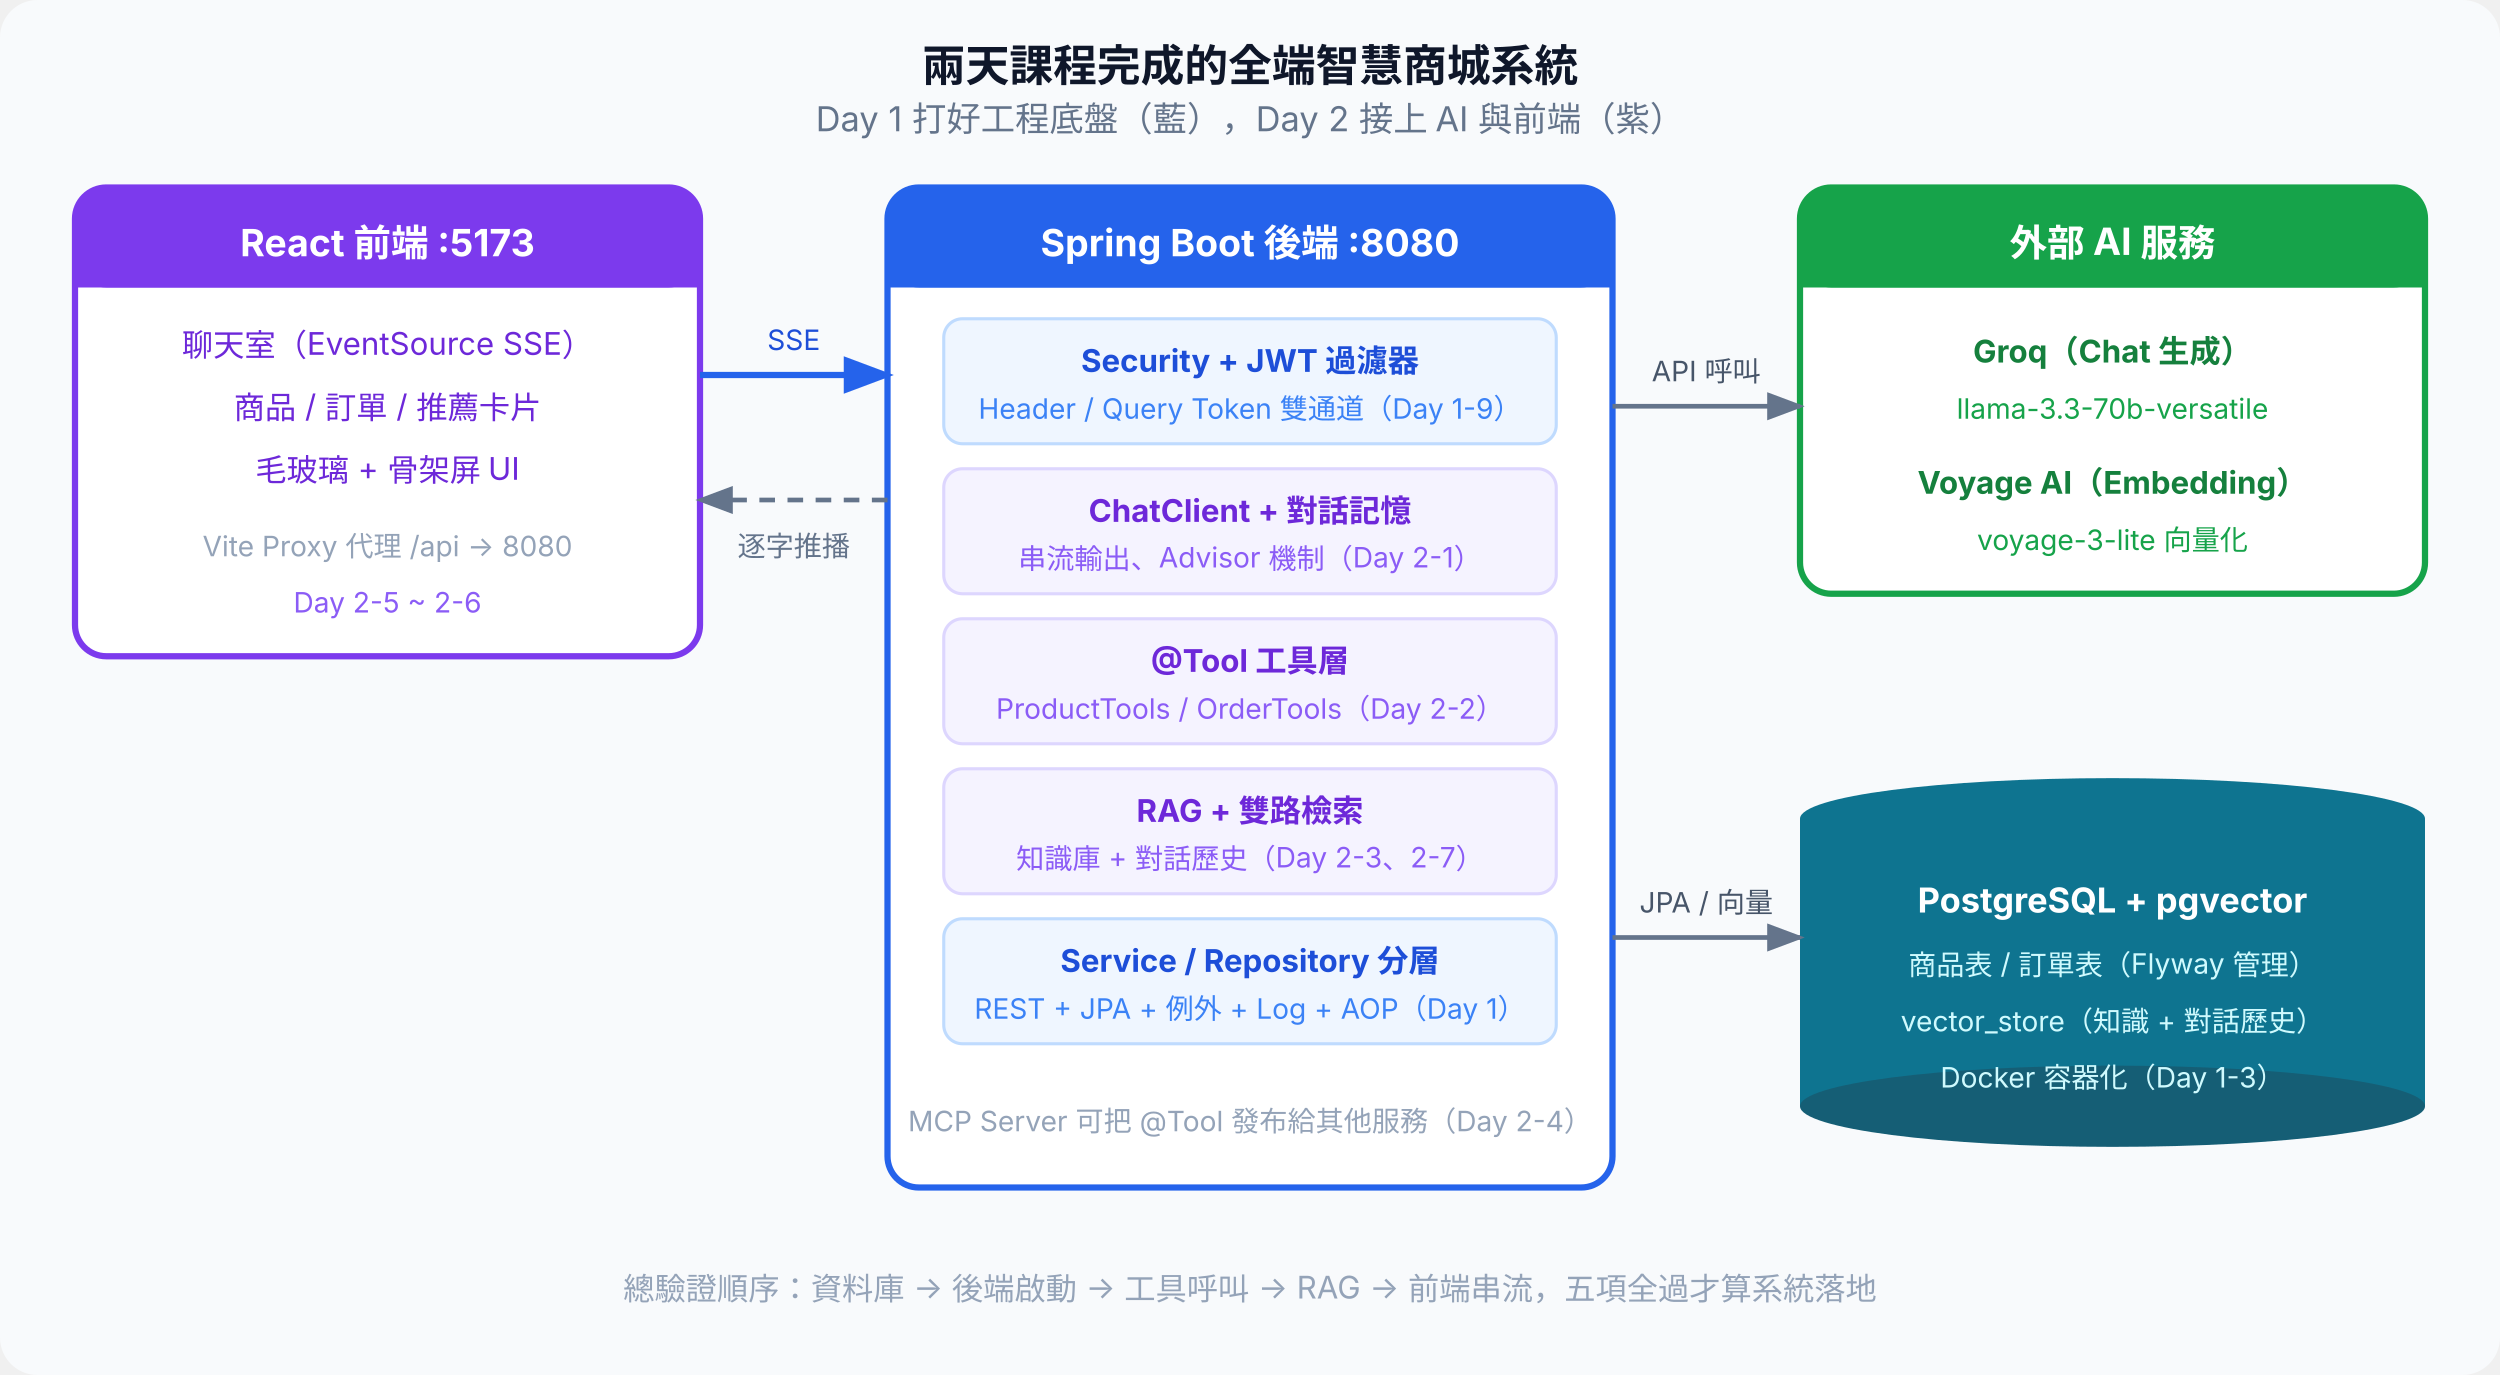
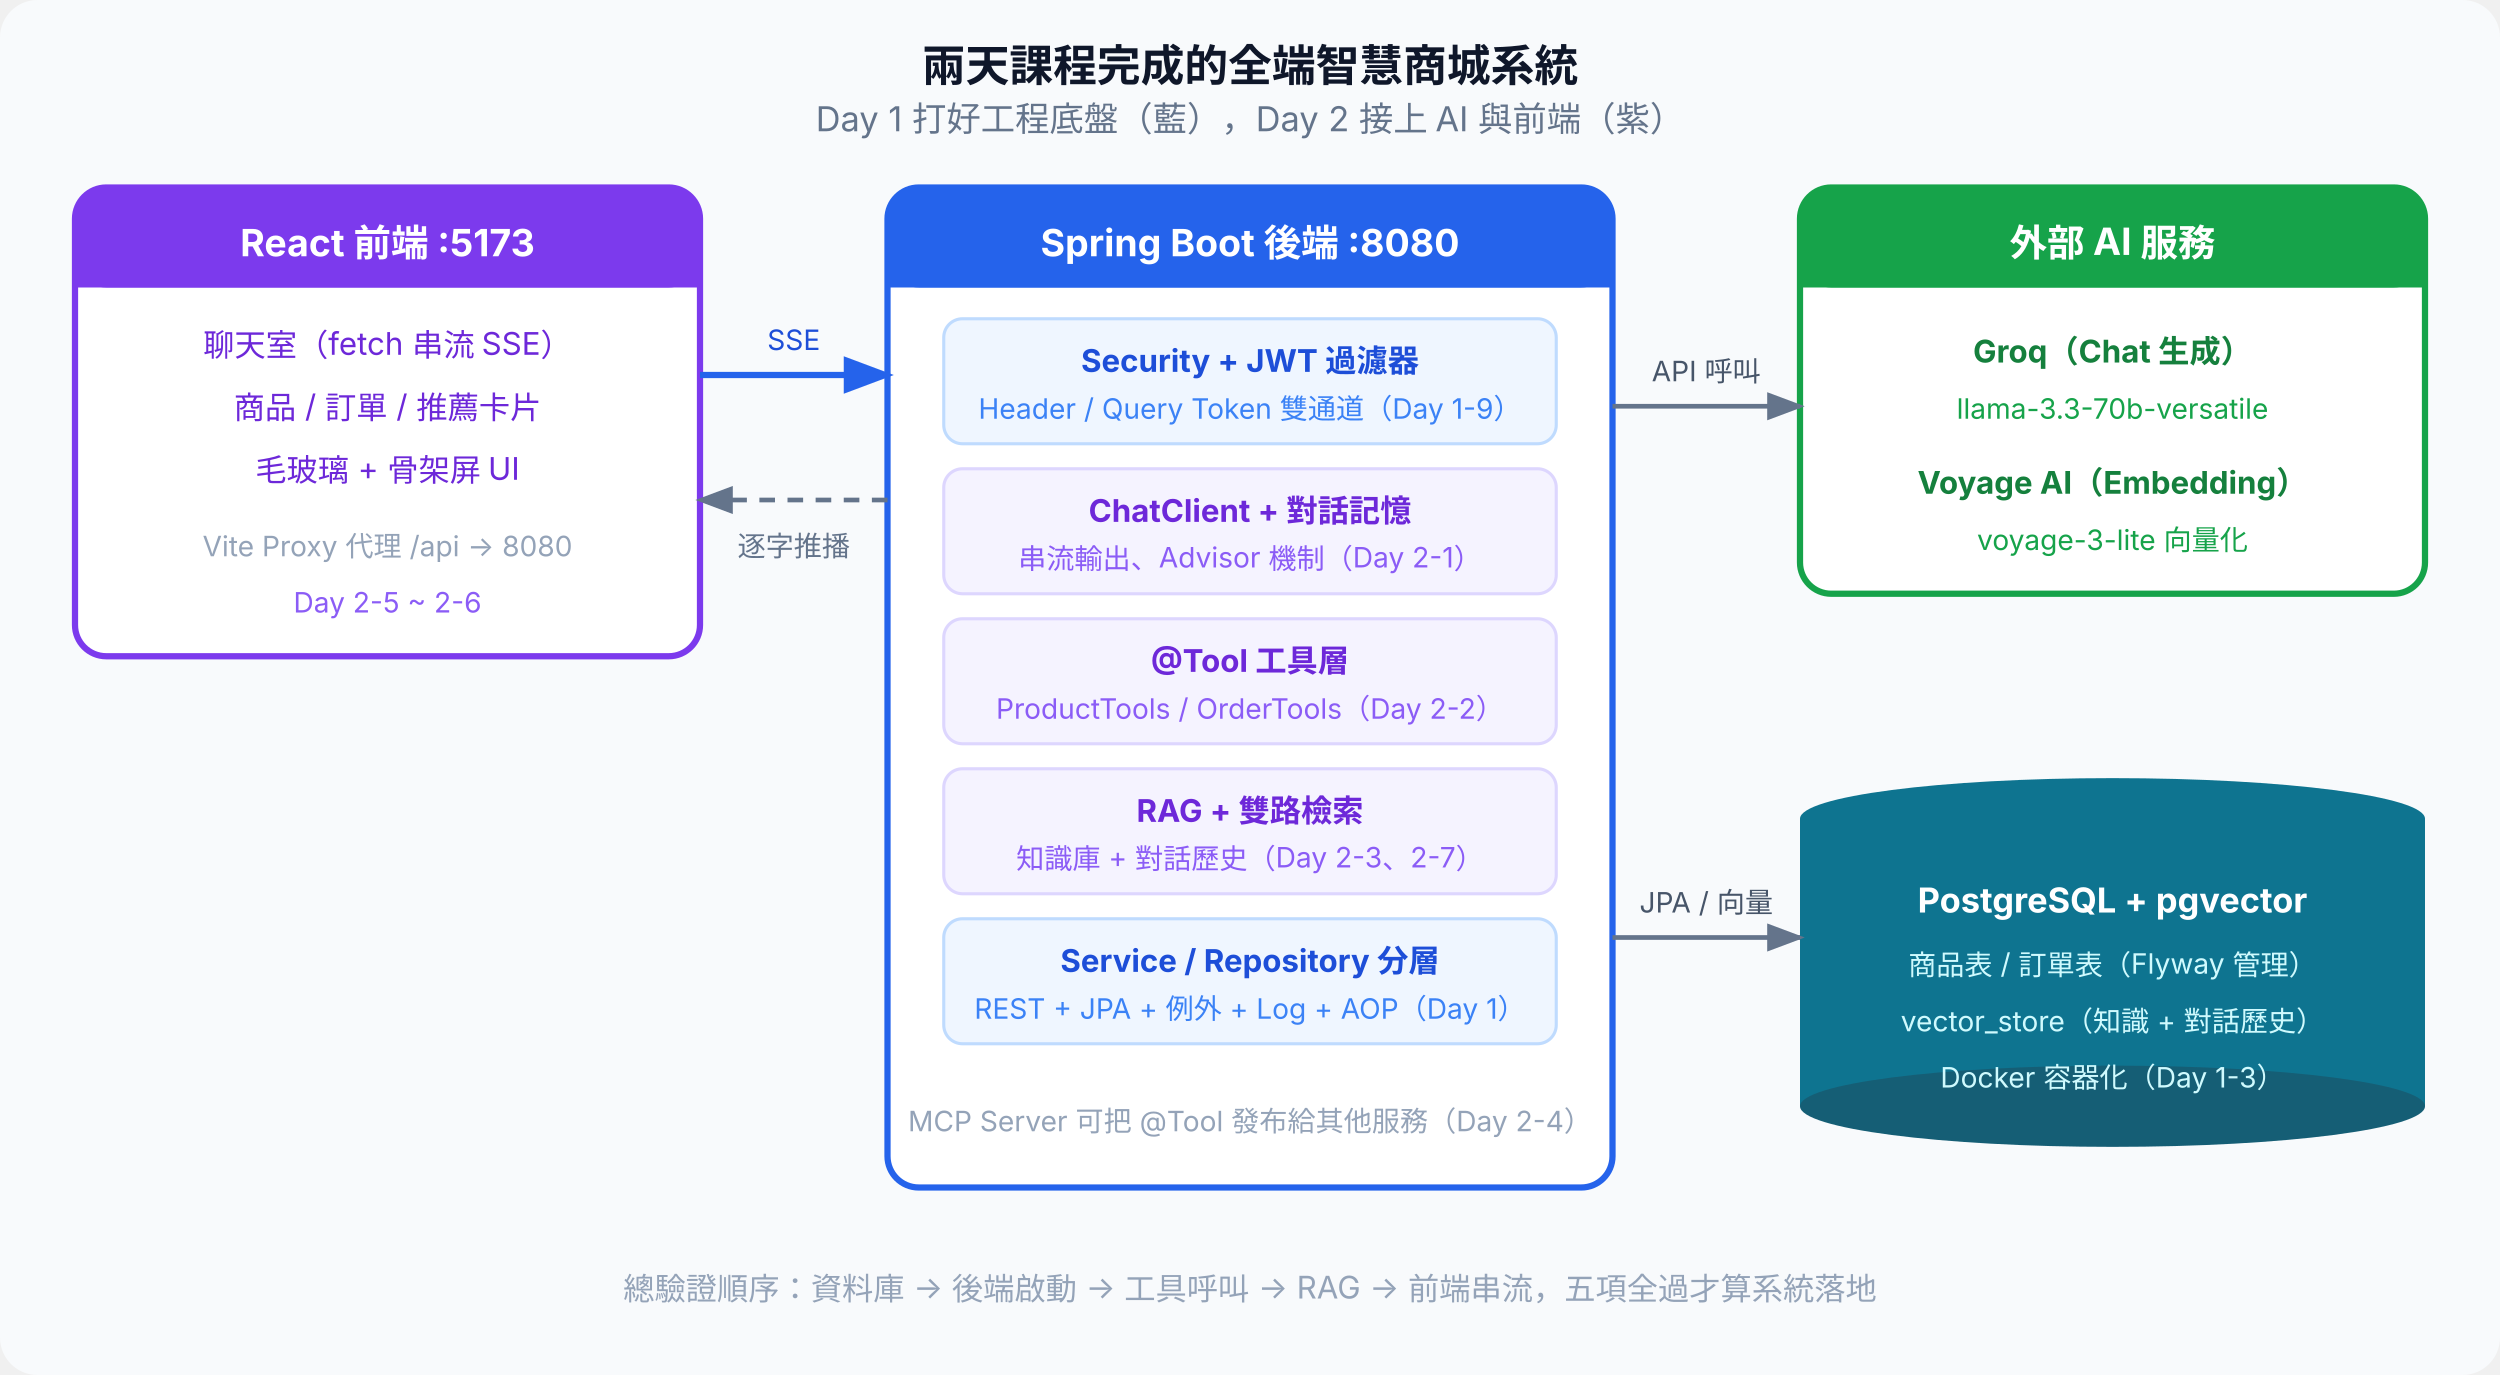
<svg xmlns="http://www.w3.org/2000/svg" viewBox="0 0 800 440" font-family="system-ui,-apple-system,'PingFang TC','Microsoft JhengHei',sans-serif">
  <defs>
    <marker id="arr" markerWidth="8" markerHeight="6" refX="7" refY="3" orient="auto">
      <polygon points="0 0, 8 3, 0 6" fill="#64748b" />
    </marker>
    <marker id="arr-blu" markerWidth="8" markerHeight="6" refX="7" refY="3" orient="auto">
      <polygon points="0 0, 8 3, 0 6" fill="#2563eb" />
    </marker>
  </defs>
  <rect width="800" height="440" fill="#f8fafc" rx="12" />
  <text x="400" y="26" text-anchor="middle" font-size="14" font-weight="700" fill="#0f172a">兩天課程完成的全端智慧商城系統</text>
  <text x="400" y="42" text-anchor="middle" font-size="11" fill="#64748b">Day 1 打好工程底盤（藍），Day 2 接上 AI 與前端（紫）</text>
  <rect x="24" y="60" width="200" height="150" rx="10" fill="white" stroke="#7c3aed" stroke-width="2" />
  <rect x="24" y="60" width="200" height="32" rx="10" fill="#7c3aed" />
  <rect x="24" y="80" width="200" height="12" fill="#7c3aed" />
  <text x="124" y="82" text-anchor="middle" font-size="12" font-weight="700" fill="white">React 前端 :5173</text>
-   <text x="124" y="114" text-anchor="middle" font-size="10" fill="#6d28d9">聊天室（EventSource SSE）</text>
+   <text x="124" y="114" text-anchor="middle" font-size="10" fill="#6d28d9">聊天室（fetch 串流 SSE）</text>
  <text x="124" y="134" text-anchor="middle" font-size="10" fill="#6d28d9">商品 / 訂單 / 推薦卡片</text>
  <text x="124" y="154" text-anchor="middle" font-size="10" fill="#6d28d9">毛玻璃 + 骨架屏 UI</text>
  <text x="124" y="178" text-anchor="middle" font-size="9" fill="#94a3b8">Vite Proxy 代理 /api → 8080</text>
  <text x="124" y="196" text-anchor="middle" font-size="9" fill="#8b5cf6">Day 2-5 ~ 2-6</text>
  <rect x="284" y="60" width="232" height="320" rx="10" fill="white" stroke="#2563eb" stroke-width="2" />
  <rect x="284" y="60" width="232" height="32" rx="10" fill="#2563eb" />
  <rect x="284" y="80" width="232" height="12" fill="#2563eb" />
  <text x="400" y="82" text-anchor="middle" font-size="12" font-weight="700" fill="white">Spring Boot 後端 :8080</text>
  <rect x="302" y="102" width="196" height="40" rx="6" fill="#eff6ff" stroke="#bfdbfe" />
  <text x="400" y="119" text-anchor="middle" font-size="10" font-weight="700" fill="#1d4ed8">Security + JWT 過濾器</text>
  <text x="400" y="134" text-anchor="middle" font-size="9" fill="#3b82f6">Header / Query Token 雙通道（Day 1-9）</text>
  <rect x="302" y="150" width="196" height="40" rx="6" fill="#f5f3ff" stroke="#ddd6fe" />
  <text x="400" y="167" text-anchor="middle" font-size="10" font-weight="700" fill="#6d28d9">ChatClient + 對話記憶</text>
  <text x="400" y="182" text-anchor="middle" font-size="9" fill="#8b5cf6">串流輸出、Advisor 機制（Day 2-1）</text>
  <rect x="302" y="198" width="196" height="40" rx="6" fill="#f5f3ff" stroke="#ddd6fe" />
  <text x="400" y="215" text-anchor="middle" font-size="10" font-weight="700" fill="#6d28d9">@Tool 工具層</text>
  <text x="400" y="230" text-anchor="middle" font-size="9" fill="#8b5cf6">ProductTools / OrderTools（Day 2-2）</text>
  <rect x="302" y="246" width="196" height="40" rx="6" fill="#f5f3ff" stroke="#ddd6fe" />
  <text x="400" y="263" text-anchor="middle" font-size="10" font-weight="700" fill="#6d28d9">RAG + 雙路檢索</text>
  <text x="400" y="278" text-anchor="middle" font-size="9" fill="#8b5cf6">知識庫 + 對話歷史（Day 2-3、2-7）</text>
  <rect x="302" y="294" width="196" height="40" rx="6" fill="#eff6ff" stroke="#bfdbfe" />
  <text x="400" y="311" text-anchor="middle" font-size="10" font-weight="700" fill="#1d4ed8">Service / Repository 分層</text>
  <text x="400" y="326" text-anchor="middle" font-size="9" fill="#3b82f6">REST + JPA + 例外 + Log + AOP（Day 1）</text>
  <text x="400" y="362" text-anchor="middle" font-size="9" fill="#94a3b8">MCP Server 可把 @Tool 發布給其他服務（Day 2-4）</text>
  <rect x="576" y="60" width="200" height="130" rx="10" fill="white" stroke="#16a34a" stroke-width="2" />
  <rect x="576" y="60" width="200" height="32" rx="10" fill="#16a34a" />
  <rect x="576" y="80" width="200" height="12" fill="#16a34a" />
  <text x="676" y="82" text-anchor="middle" font-size="12" font-weight="700" fill="white">外部 AI 服務</text>
  <text x="676" y="116" text-anchor="middle" font-size="10" font-weight="700" fill="#15803d">Groq（Chat 生成）</text>
  <text x="676" y="134" text-anchor="middle" font-size="9" fill="#16a34a">llama-3.3-70b-versatile</text>
  <text x="676" y="158" text-anchor="middle" font-size="10" font-weight="700" fill="#15803d">Voyage AI（Embedding）</text>
  <text x="676" y="176" text-anchor="middle" font-size="9" fill="#16a34a">voyage-3-lite 向量化</text>
  <ellipse cx="676" cy="262" rx="100" ry="13" fill="#0e7490" />
  <rect x="576" y="262" width="200" height="92" fill="#0e7490" />
  <ellipse cx="676" cy="354" rx="100" ry="13" fill="#155e75" />
  <text x="676" y="292" text-anchor="middle" font-size="11" font-weight="700" fill="white">PostgreSQL + pgvector</text>
  <text x="676" y="312" text-anchor="middle" font-size="9" fill="#cffafe">商品表 / 訂單表（Flyway 管理）</text>
  <text x="676" y="330" text-anchor="middle" font-size="9" fill="#cffafe">vector_store（知識 + 對話歷史）</text>
  <text x="676" y="348" text-anchor="middle" font-size="9" fill="#cffafe">Docker 容器化（Day 1-3）</text>
  <line x1="224" y1="120" x2="284" y2="120" stroke="#2563eb" stroke-width="2" marker-end="url(#arr-blu)" />
  <text x="254" y="112" text-anchor="middle" font-size="9" fill="#1d4ed8">SSE</text>
  <line x1="284" y1="160" x2="224" y2="160" stroke="#64748b" stroke-width="1.5" stroke-dasharray="5,4" marker-end="url(#arr)" />
  <text x="254" y="178" text-anchor="middle" font-size="9" fill="#64748b">逐字推播</text>
  <line x1="516" y1="130" x2="576" y2="130" stroke="#64748b" stroke-width="1.5" marker-end="url(#arr)" />
  <text x="546" y="122" text-anchor="middle" font-size="9" fill="#475569">API 呼叫</text>
  <line x1="516" y1="300" x2="576" y2="300" stroke="#64748b" stroke-width="1.5" marker-end="url(#arr)" />
  <text x="546" y="292" text-anchor="middle" font-size="9" fill="#475569">JPA / 向量</text>
  <text x="400" y="416" text-anchor="middle" font-size="10" fill="#94a3b8">總驗證順序：資料庫 → 後端啟動 → 工具呼叫 → RAG → 前端串流，五項全過才算系統落地</text>
</svg>
